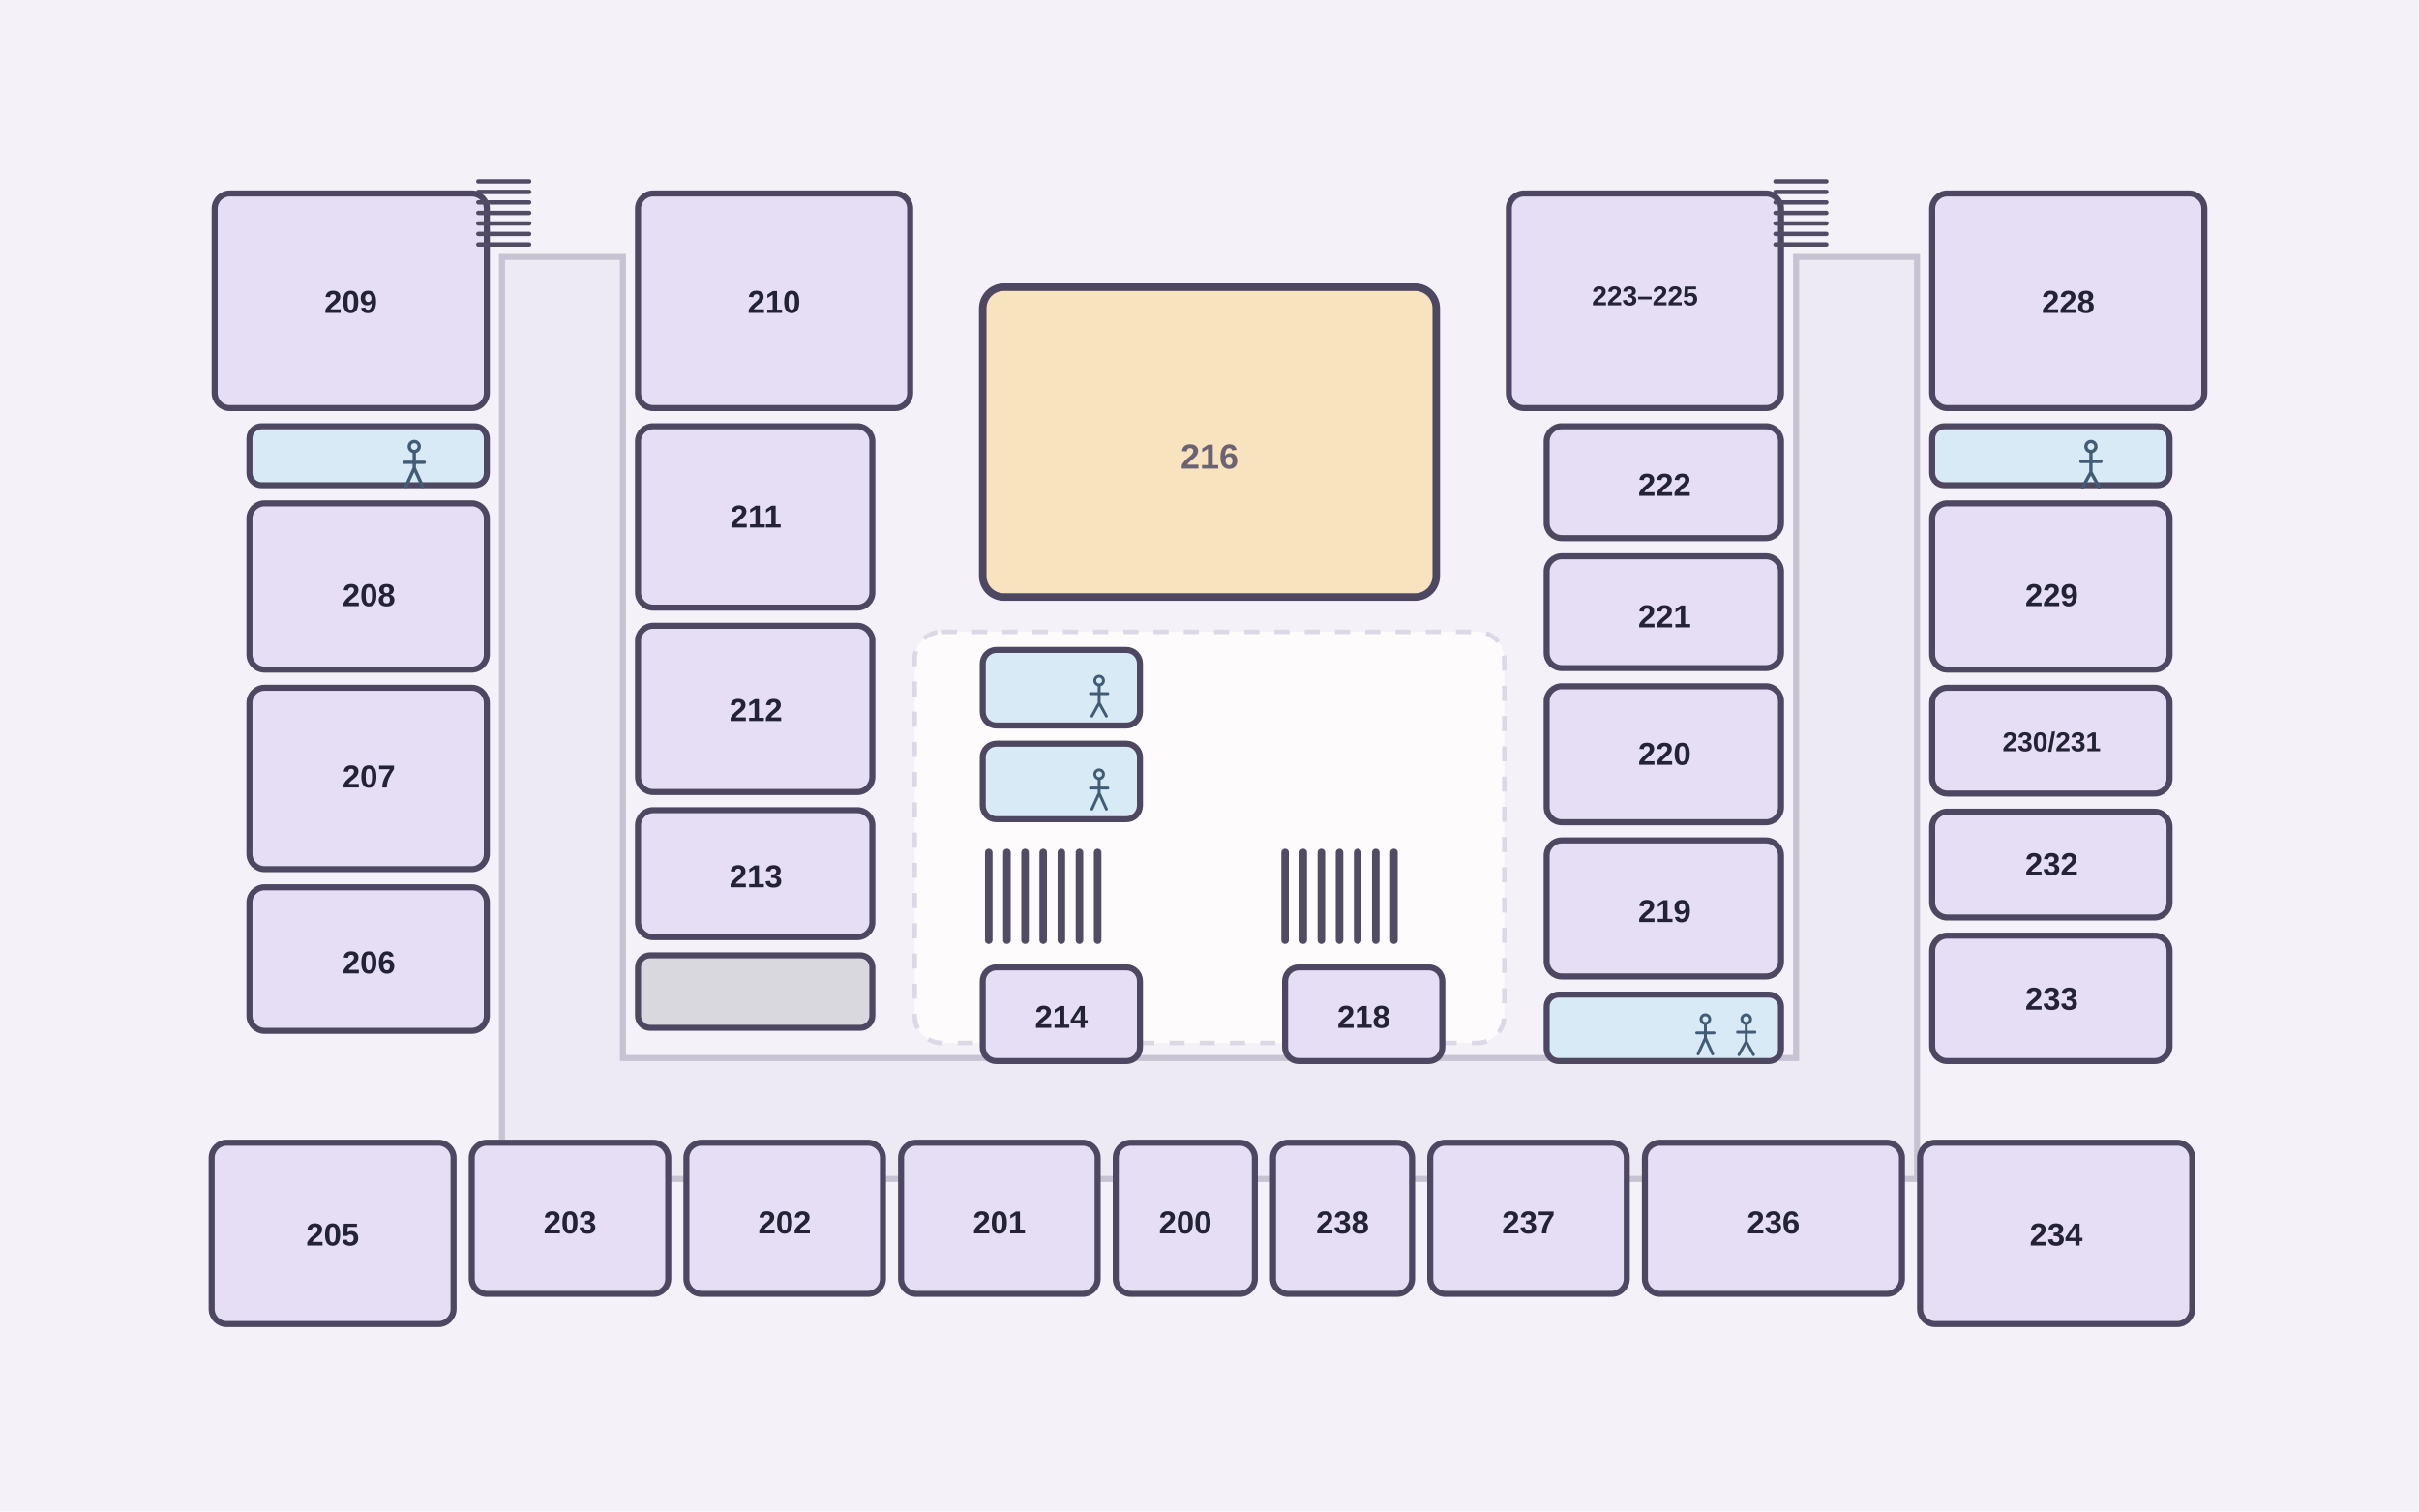
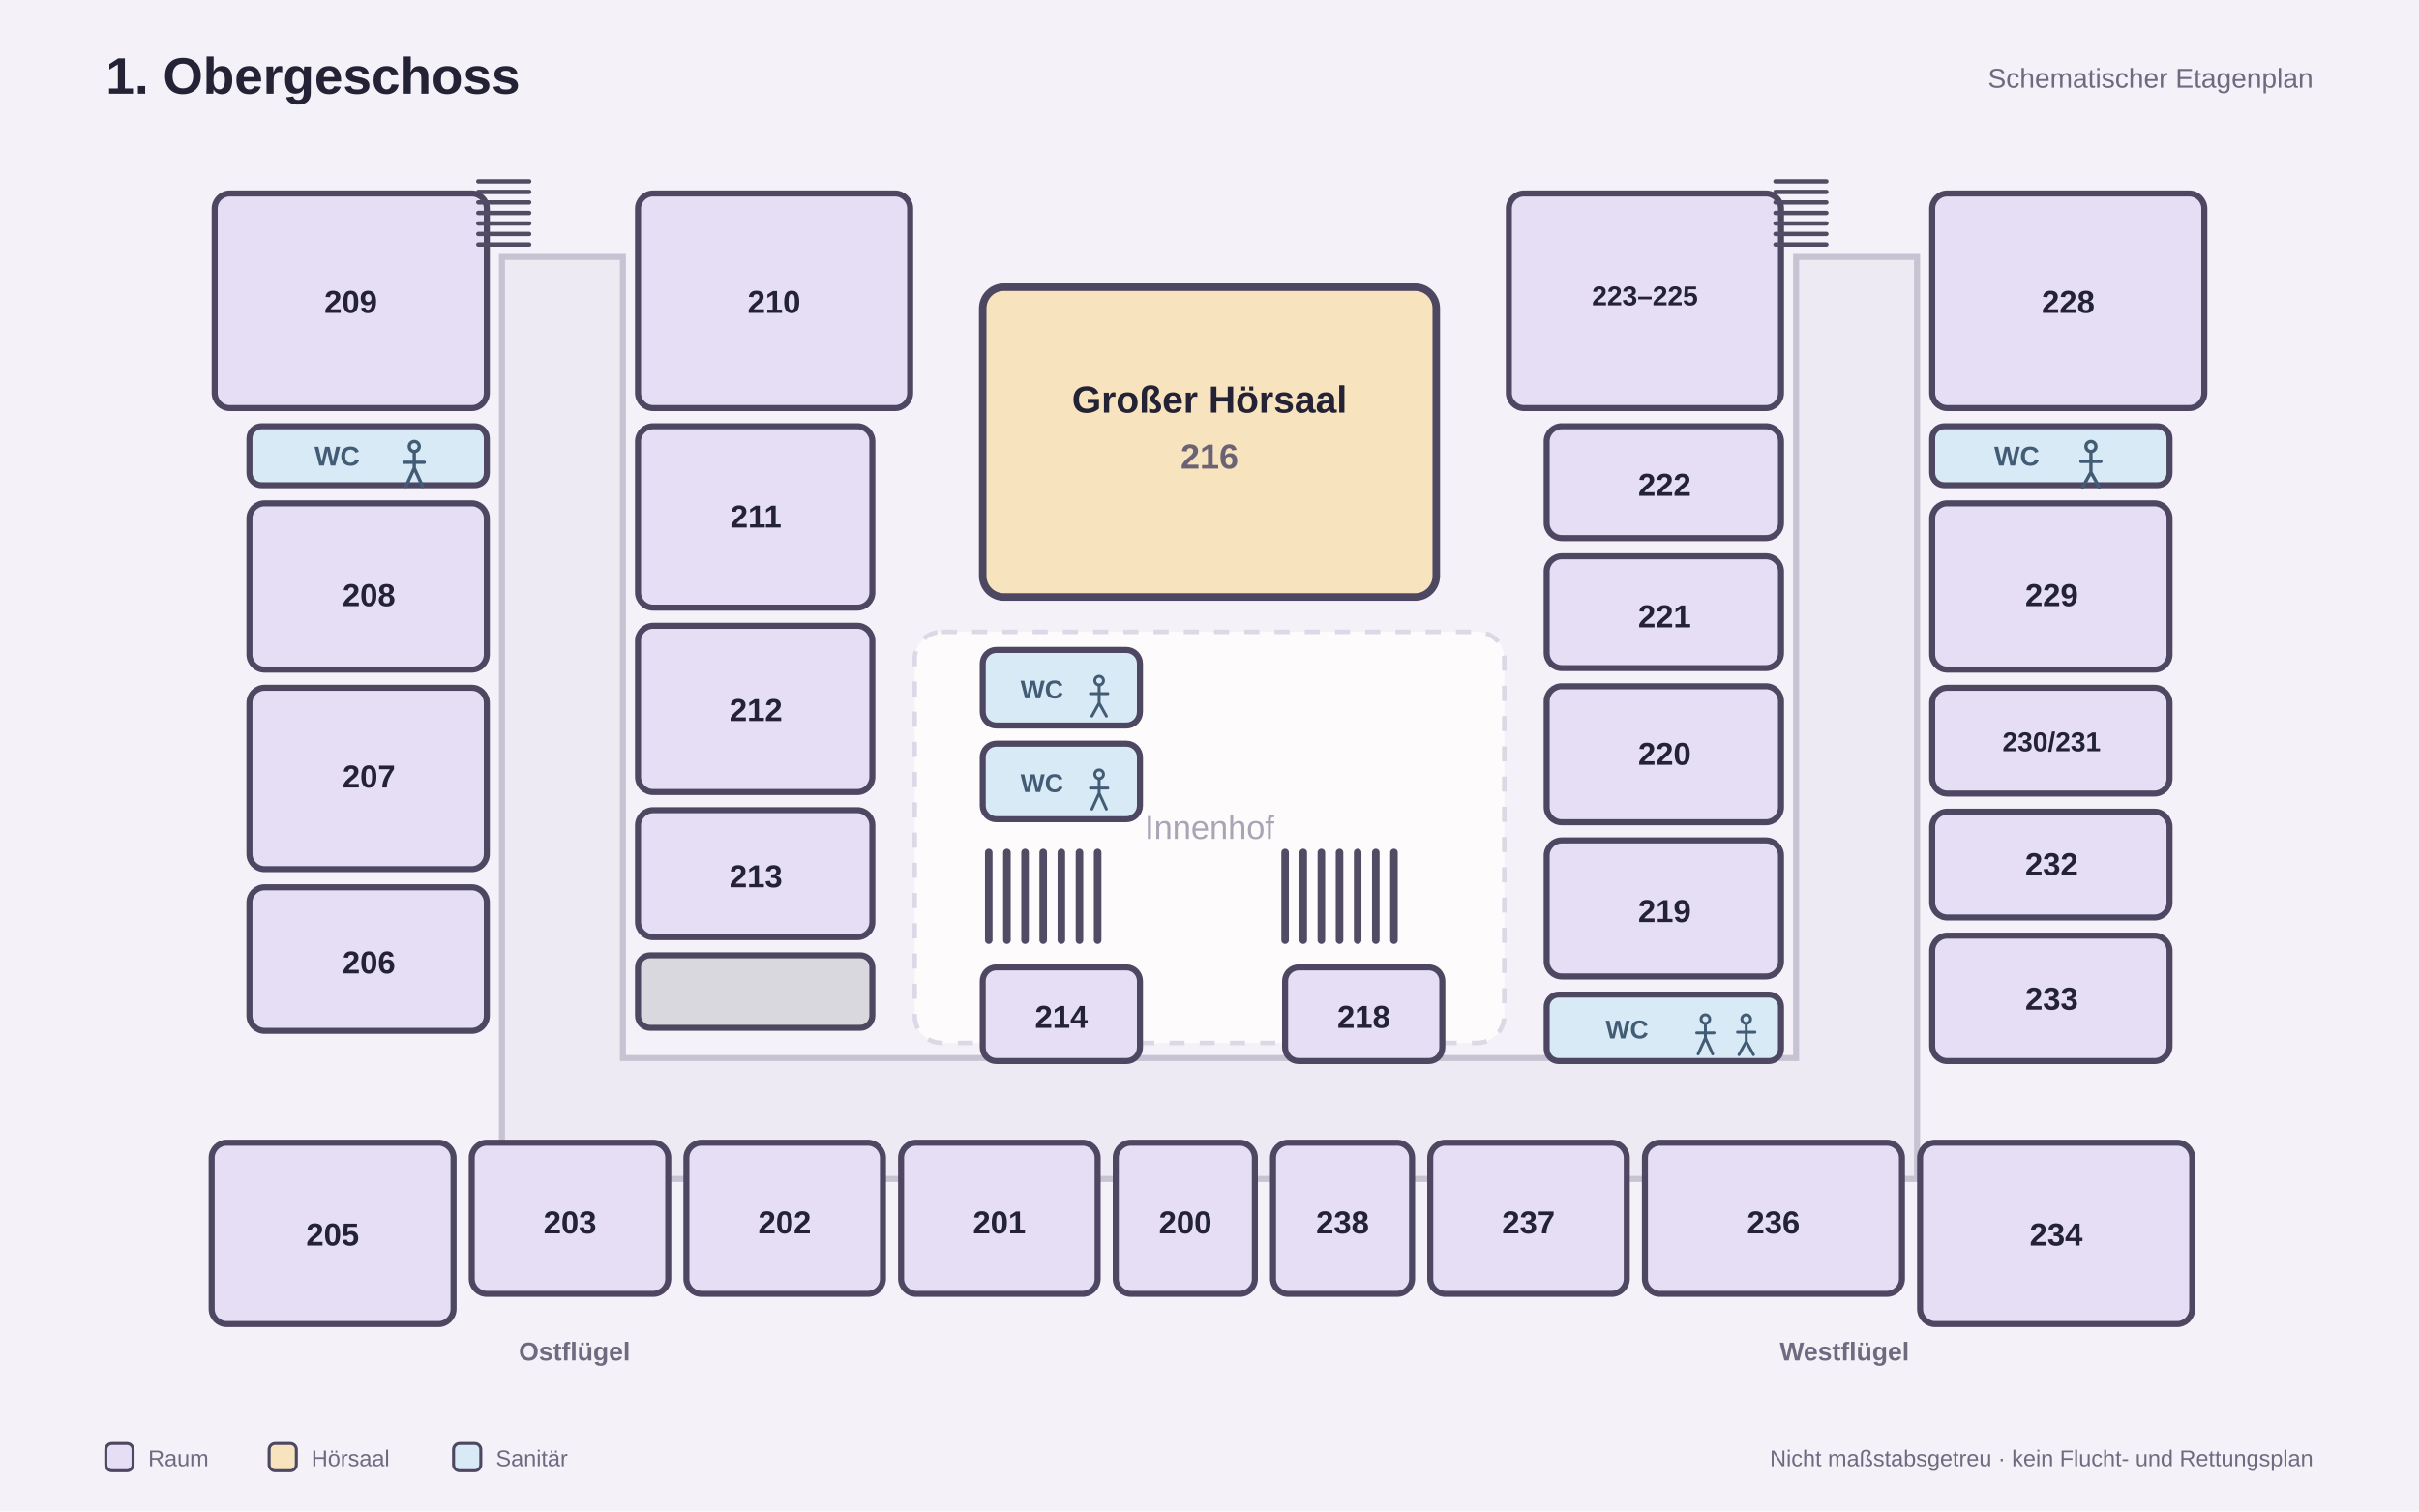
<svg xmlns="http://www.w3.org/2000/svg" width="1600" height="1000" viewBox="0 0 1600 1000" role="img">
  <defs>
    <g id="stairs" fill="none" stroke="#514B63" stroke-width="5" stroke-linecap="round">
      <path d="M0 0v58M12 0v58M24 0v58M36 0v58M48 0v58M60 0v58M72 0v58" />
    </g>
    <g id="wc-women" fill="none" stroke="#425C75" stroke-width="4" stroke-linecap="round" stroke-linejoin="round">
      <circle cx="0" cy="-12" r="6" />
      <path d="M0-5v19M-12 7h24M0 14l-10 22M0 14l10 22" />
    </g>
    <g id="wc-men" fill="none" stroke="#425C75" stroke-width="4" stroke-linecap="round" stroke-linejoin="round">
      <circle cx="0" cy="-12" r="6" />
      <path d="M0-5v24M-12 6h24M0 19l-10 18M0 19l10 18" />
    </g>
  </defs>
  <rect width="1600" height="1000" fill="#F4F2F8" />
+   <g id="header">
+     <text x="70" y="62" fill="#242235" font-family="Arial, Helvetica, sans-serif" font-size="34" font-weight="700">1. Obergeschoss</text>
+     <text x="1530" y="58" fill="#706A80" font-family="Arial, Helvetica, sans-serif" font-size="18" text-anchor="end">Schematischer Etagenplan</text>
+   </g>
  <path d="M332 170H412V700H1188V170H1268V780H332Z" fill="#EDEAF4" stroke="#C8C3D2" stroke-width="4" />
  <rect x="605" y="418" width="390" height="272" rx="18" fill="#FDFBFC" stroke="#DDD8E5" stroke-width="3" stroke-dasharray="10 10" />
+   <text x="800" y="555" fill="#AAA4B4" font-family="Arial, Helvetica, sans-serif" font-size="22" text-anchor="middle">Innenhof</text>
  <g fill="#E5DEF5" stroke="#4E4761" stroke-width="4">
    <rect id="room-ratke-gebaeude-first-floor-209" class="room room" data-room-key="ratke-gebaeude-first-floor-209" data-room-number="209" data-building-key="ratke-gebaeude" data-floor-key="ratke-gebaeude-first-floor" data-focus-x="232" data-focus-y="199" x="142" y="128" width="180" height="142" rx="10" />
    <rect id="room-ratke-gebaeude-first-floor-208" class="room room" data-room-key="ratke-gebaeude-first-floor-208" data-room-number="208" data-building-key="ratke-gebaeude" data-floor-key="ratke-gebaeude-first-floor" data-focus-x="243.5" data-focus-y="388" x="165" y="333" width="157" height="110" rx="10" />
    <rect id="room-ratke-gebaeude-first-floor-207" class="room room" data-room-key="ratke-gebaeude-first-floor-207" data-room-number="207" data-building-key="ratke-gebaeude" data-floor-key="ratke-gebaeude-first-floor" data-focus-x="243.5" data-focus-y="515" x="165" y="455" width="157" height="120" rx="10" />
    <rect id="room-ratke-gebaeude-first-floor-206" class="room room" data-room-key="ratke-gebaeude-first-floor-206" data-room-number="206" data-building-key="ratke-gebaeude" data-floor-key="ratke-gebaeude-first-floor" data-focus-x="243.5" data-focus-y="634.5" x="165" y="587" width="157" height="95" rx="10" />
    <rect id="room-ratke-gebaeude-first-floor-210" class="room room" data-room-key="ratke-gebaeude-first-floor-210" data-room-number="210" data-building-key="ratke-gebaeude" data-floor-key="ratke-gebaeude-first-floor" data-focus-x="512" data-focus-y="199" x="422" y="128" width="180" height="142" rx="10" />
    <rect id="room-ratke-gebaeude-first-floor-211" class="room room" data-room-key="ratke-gebaeude-first-floor-211" data-room-number="211" data-building-key="ratke-gebaeude" data-floor-key="ratke-gebaeude-first-floor" data-focus-x="499.5" data-focus-y="342" x="422" y="282" width="155" height="120" rx="10" />
    <rect id="room-ratke-gebaeude-first-floor-212" class="room room" data-room-key="ratke-gebaeude-first-floor-212" data-room-number="212" data-building-key="ratke-gebaeude" data-floor-key="ratke-gebaeude-first-floor" data-focus-x="499.5" data-focus-y="469" x="422" y="414" width="155" height="110" rx="10" />
    <rect id="room-ratke-gebaeude-first-floor-213" class="room room" data-room-key="ratke-gebaeude-first-floor-213" data-room-number="213" data-building-key="ratke-gebaeude" data-floor-key="ratke-gebaeude-first-floor" data-focus-x="499.5" data-focus-y="578" x="422" y="536" width="155" height="84" rx="10" />
  </g>
  <rect x="165" y="282" width="157" height="39" rx="8" fill="#D8EAF5" stroke="#4E4761" stroke-width="4" />
+   <text x="208" y="308" fill="#425C75" font-family="Arial, Helvetica, sans-serif" font-size="18" font-weight="700">WC</text>
  <use href="#wc-women" transform="translate(274 302) scale(.55)" />
  <rect x="422" y="632" width="155" height="48" rx="8" fill="#D9D8DF" stroke="#4E4761" stroke-width="4" />
  <g fill="#E5DEF5" stroke="#4E4761" stroke-width="4">
    <rect id="room-ratke-gebaeude-first-floor-223-225" class="room room" data-room-key="ratke-gebaeude-first-floor-223-225" data-room-number="223–225" data-building-key="ratke-gebaeude" data-floor-key="ratke-gebaeude-first-floor" data-focus-x="1088" data-focus-y="199" x="998" y="128" width="180" height="142" rx="10" />
    <rect id="room-ratke-gebaeude-first-floor-222" class="room room" data-room-key="ratke-gebaeude-first-floor-222" data-room-number="222" data-building-key="ratke-gebaeude" data-floor-key="ratke-gebaeude-first-floor" data-focus-x="1100.5" data-focus-y="319" x="1023" y="282" width="155" height="74" rx="10" />
    <rect id="room-ratke-gebaeude-first-floor-221" class="room room" data-room-key="ratke-gebaeude-first-floor-221" data-room-number="221" data-building-key="ratke-gebaeude" data-floor-key="ratke-gebaeude-first-floor" data-focus-x="1100.5" data-focus-y="405" x="1023" y="368" width="155" height="74" rx="10" />
    <rect id="room-ratke-gebaeude-first-floor-220" class="room room" data-room-key="ratke-gebaeude-first-floor-220" data-room-number="220" data-building-key="ratke-gebaeude" data-floor-key="ratke-gebaeude-first-floor" data-focus-x="1100.5" data-focus-y="499" x="1023" y="454" width="155" height="90" rx="10" />
    <rect id="room-ratke-gebaeude-first-floor-219" class="room room" data-room-key="ratke-gebaeude-first-floor-219" data-room-number="219" data-building-key="ratke-gebaeude" data-floor-key="ratke-gebaeude-first-floor" data-focus-x="1100.5" data-focus-y="601" x="1023" y="556" width="155" height="90" rx="10" />
    <rect id="room-ratke-gebaeude-first-floor-228" class="room room" data-room-key="ratke-gebaeude-first-floor-228" data-room-number="228" data-building-key="ratke-gebaeude" data-floor-key="ratke-gebaeude-first-floor" data-focus-x="1368" data-focus-y="199" x="1278" y="128" width="180" height="142" rx="10" />
    <rect id="room-ratke-gebaeude-first-floor-229" class="room room" data-room-key="ratke-gebaeude-first-floor-229" data-room-number="229" data-building-key="ratke-gebaeude" data-floor-key="ratke-gebaeude-first-floor" data-focus-x="1356.5" data-focus-y="388" x="1278" y="333" width="157" height="110" rx="10" />
    <rect id="room-ratke-gebaeude-first-floor-230-231" class="room room" data-room-key="ratke-gebaeude-first-floor-230-231" data-room-number="230/231" data-building-key="ratke-gebaeude" data-floor-key="ratke-gebaeude-first-floor" data-focus-x="1356.5" data-focus-y="490" x="1278" y="455" width="157" height="70" rx="10" />
    <rect id="room-ratke-gebaeude-first-floor-232" class="room room" data-room-key="ratke-gebaeude-first-floor-232" data-room-number="232" data-building-key="ratke-gebaeude" data-floor-key="ratke-gebaeude-first-floor" data-focus-x="1356.5" data-focus-y="572" x="1278" y="537" width="157" height="70" rx="10" />
    <rect id="room-ratke-gebaeude-first-floor-233" class="room room" data-room-key="ratke-gebaeude-first-floor-233" data-room-number="233" data-building-key="ratke-gebaeude" data-floor-key="ratke-gebaeude-first-floor" data-focus-x="1356.5" data-focus-y="660.5" x="1278" y="619" width="157" height="83" rx="10" />
  </g>
  <rect x="1023" y="658" width="155" height="44" rx="8" fill="#D8EAF5" stroke="#4E4761" stroke-width="4" />
+   <text x="1062" y="687" fill="#425C75" font-family="Arial, Helvetica, sans-serif" font-size="17" font-weight="700">WC</text>
  <use href="#wc-women" transform="translate(1128 680) scale(.48)" />
  <use href="#wc-men" transform="translate(1155 680) scale(.48)" />
  <rect x="1278" y="282" width="157" height="39" rx="8" fill="#D8EAF5" stroke="#4E4761" stroke-width="4" />
+   <text x="1319" y="308" fill="#425C75" font-family="Arial, Helvetica, sans-serif" font-size="18" font-weight="700">WC</text>
  <use href="#wc-men" transform="translate(1383 302) scale(.55)" />
  <rect id="room-ratke-gebaeude-first-floor-216" class="room lecture" data-room-key="ratke-gebaeude-first-floor-216" data-room-number="216" data-building-key="ratke-gebaeude" data-floor-key="ratke-gebaeude-first-floor" data-focus-x="800" data-focus-y="292.5" x="650" y="190" width="300" height="205" rx="14" fill="#F8E3BF" stroke="#4E4761" stroke-width="5" />
+   <text x="800" y="273" fill="#242235" font-family="Arial, Helvetica, sans-serif" font-size="25" font-weight="700" text-anchor="middle">Großer Hörsaal</text>
  <text class="room-number" x="800" y="310" fill="#6B6274" font-family="Arial, Helvetica, sans-serif" font-size="23" font-weight="700" text-anchor="middle">216</text>
  <rect x="650" y="430" width="104" height="50" rx="9" fill="#D8EAF5" stroke="#4E4761" stroke-width="4" />
  <rect x="650" y="492" width="104" height="50" rx="9" fill="#D8EAF5" stroke="#4E4761" stroke-width="4" />
+   <text x="675" y="462" fill="#425C75" font-family="Arial, Helvetica, sans-serif" font-size="17" font-weight="700">WC</text>
+   <text x="675" y="524" fill="#425C75" font-family="Arial, Helvetica, sans-serif" font-size="17" font-weight="700">WC</text>
  <use href="#wc-men" transform="translate(727 456) scale(.48)" />
  <use href="#wc-women" transform="translate(727 518) scale(.48)" />
  <use href="#stairs" transform="translate(654 564)" />
  <use href="#stairs" transform="translate(850 564)" />
  <rect id="room-ratke-gebaeude-first-floor-214" class="room room" data-room-key="ratke-gebaeude-first-floor-214" data-room-number="214" data-building-key="ratke-gebaeude" data-floor-key="ratke-gebaeude-first-floor" data-focus-x="702" data-focus-y="671" x="650" y="640" width="104" height="62" rx="9" fill="#E5DEF5" stroke="#4E4761" stroke-width="4" />
  <rect id="room-ratke-gebaeude-first-floor-218" class="room room" data-room-key="ratke-gebaeude-first-floor-218" data-room-number="218" data-building-key="ratke-gebaeude" data-floor-key="ratke-gebaeude-first-floor" data-focus-x="902" data-focus-y="671" x="850" y="640" width="104" height="62" rx="9" fill="#E5DEF5" stroke="#4E4761" stroke-width="4" />
  <g fill="#E5DEF5" stroke="#4E4761" stroke-width="4">
    <rect id="room-ratke-gebaeude-first-floor-205" class="room room" data-room-key="ratke-gebaeude-first-floor-205" data-room-number="205" data-building-key="ratke-gebaeude" data-floor-key="ratke-gebaeude-first-floor" data-focus-x="220" data-focus-y="816" x="140" y="756" width="160" height="120" rx="10" />
    <rect id="room-ratke-gebaeude-first-floor-203" class="room room" data-room-key="ratke-gebaeude-first-floor-203" data-room-number="203" data-building-key="ratke-gebaeude" data-floor-key="ratke-gebaeude-first-floor" data-focus-x="377" data-focus-y="806" x="312" y="756" width="130" height="100" rx="10" />
    <rect id="room-ratke-gebaeude-first-floor-202" class="room room" data-room-key="ratke-gebaeude-first-floor-202" data-room-number="202" data-building-key="ratke-gebaeude" data-floor-key="ratke-gebaeude-first-floor" data-focus-x="519" data-focus-y="806" x="454" y="756" width="130" height="100" rx="10" />
    <rect id="room-ratke-gebaeude-first-floor-201" class="room room" data-room-key="ratke-gebaeude-first-floor-201" data-room-number="201" data-building-key="ratke-gebaeude" data-floor-key="ratke-gebaeude-first-floor" data-focus-x="661" data-focus-y="806" x="596" y="756" width="130" height="100" rx="10" />
    <rect id="room-ratke-gebaeude-first-floor-200" class="room room" data-room-key="ratke-gebaeude-first-floor-200" data-room-number="200" data-building-key="ratke-gebaeude" data-floor-key="ratke-gebaeude-first-floor" data-focus-x="784" data-focus-y="806" x="738" y="756" width="92" height="100" rx="10" />
    <rect id="room-ratke-gebaeude-first-floor-238" class="room room" data-room-key="ratke-gebaeude-first-floor-238" data-room-number="238" data-building-key="ratke-gebaeude" data-floor-key="ratke-gebaeude-first-floor" data-focus-x="888" data-focus-y="806" x="842" y="756" width="92" height="100" rx="10" />
    <rect id="room-ratke-gebaeude-first-floor-237" class="room room" data-room-key="ratke-gebaeude-first-floor-237" data-room-number="237" data-building-key="ratke-gebaeude" data-floor-key="ratke-gebaeude-first-floor" data-focus-x="1011" data-focus-y="806" x="946" y="756" width="130" height="100" rx="10" />
    <rect id="room-ratke-gebaeude-first-floor-236" class="room room" data-room-key="ratke-gebaeude-first-floor-236" data-room-number="236" data-building-key="ratke-gebaeude" data-floor-key="ratke-gebaeude-first-floor" data-focus-x="1173" data-focus-y="806" x="1088" y="756" width="170" height="100" rx="10" />
    <rect id="room-ratke-gebaeude-first-floor-234" class="room room" data-room-key="ratke-gebaeude-first-floor-234" data-room-number="234" data-building-key="ratke-gebaeude" data-floor-key="ratke-gebaeude-first-floor" data-focus-x="1360" data-focus-y="816" x="1270" y="756" width="180" height="120" rx="10" />
  </g>
  <use href="#stairs" transform="translate(350 120) rotate(90) scale(.58)" />
  <use href="#stairs" transform="translate(1208 120) rotate(90) scale(.58)" />
  <g fill="#242235" font-family="Arial, Helvetica, sans-serif" font-size="21" font-weight="700" text-anchor="middle" pointer-events="none">
    <text class="room-number" x="232" y="207">209</text>
    <text class="room-number" x="244" y="401">208</text>
    <text class="room-number" x="244" y="521">207</text>
    <text class="room-number" x="244" y="644">206</text>
    <text class="room-number" x="512" y="207">210</text>
    <text class="room-number" x="500" y="349">211</text>
    <text class="room-number" x="500" y="477">212</text>
    <text class="room-number" x="500" y="587">213</text>
    <text class="room-number" x="1088" y="202" font-size="18">223–225</text>
    <text class="room-number" x="1101" y="328">222</text>
    <text class="room-number" x="1101" y="415">221</text>
    <text class="room-number" x="1101" y="506">220</text>
    <text class="room-number" x="1101" y="610">219</text>
    <text class="room-number" x="1368" y="207">228</text>
    <text class="room-number" x="1357" y="401">229</text>
    <text class="room-number" x="1357" y="497" font-size="18">230/231</text>
    <text class="room-number" x="1357" y="579">232</text>
    <text class="room-number" x="1357" y="668">233</text>
    <text class="room-number" x="702" y="680">214</text>
    <text class="room-number" x="902" y="680">218</text>
    <text class="room-number" x="220" y="824">205</text>
    <text class="room-number" x="377" y="816">203</text>
    <text class="room-number" x="519" y="816">202</text>
    <text class="room-number" x="661" y="816">201</text>
    <text class="room-number" x="784" y="816">200</text>
    <text class="room-number" x="888" y="816">238</text>
    <text class="room-number" x="1011" y="816">237</text>
    <text class="room-number" x="1173" y="816">236</text>
    <text class="room-number" x="1360" y="824">234</text>
  </g>
+   <text x="380" y="900" fill="#706A80" font-family="Arial, Helvetica, sans-serif" font-size="17" font-weight="700" text-anchor="middle">Ostflügel</text>
+   <text x="1220" y="900" fill="#706A80" font-family="Arial, Helvetica, sans-serif" font-size="17" font-weight="700" text-anchor="middle">Westflügel</text>
+   <g id="legend" font-family="Arial, Helvetica, sans-serif" font-size="15" fill="#706A80">
+     <rect x="70" y="955" width="18" height="18" rx="4" fill="#E5DEF5" stroke="#4E4761" stroke-width="2" />
+     <text x="98" y="970">Raum</text>
+     <rect x="178" y="955" width="18" height="18" rx="4" fill="#F8E3BF" stroke="#4E4761" stroke-width="2" />
+     <text x="206" y="970">Hörsaal</text>
+     <rect x="300" y="955" width="18" height="18" rx="4" fill="#D8EAF5" stroke="#4E4761" stroke-width="2" />
+     <text x="328" y="970">Sanitär</text>
+     <text x="1530" y="970" text-anchor="end">Nicht maßstabsgetreu · kein Flucht- und Rettungsplan</text>
+   </g>
</svg>
